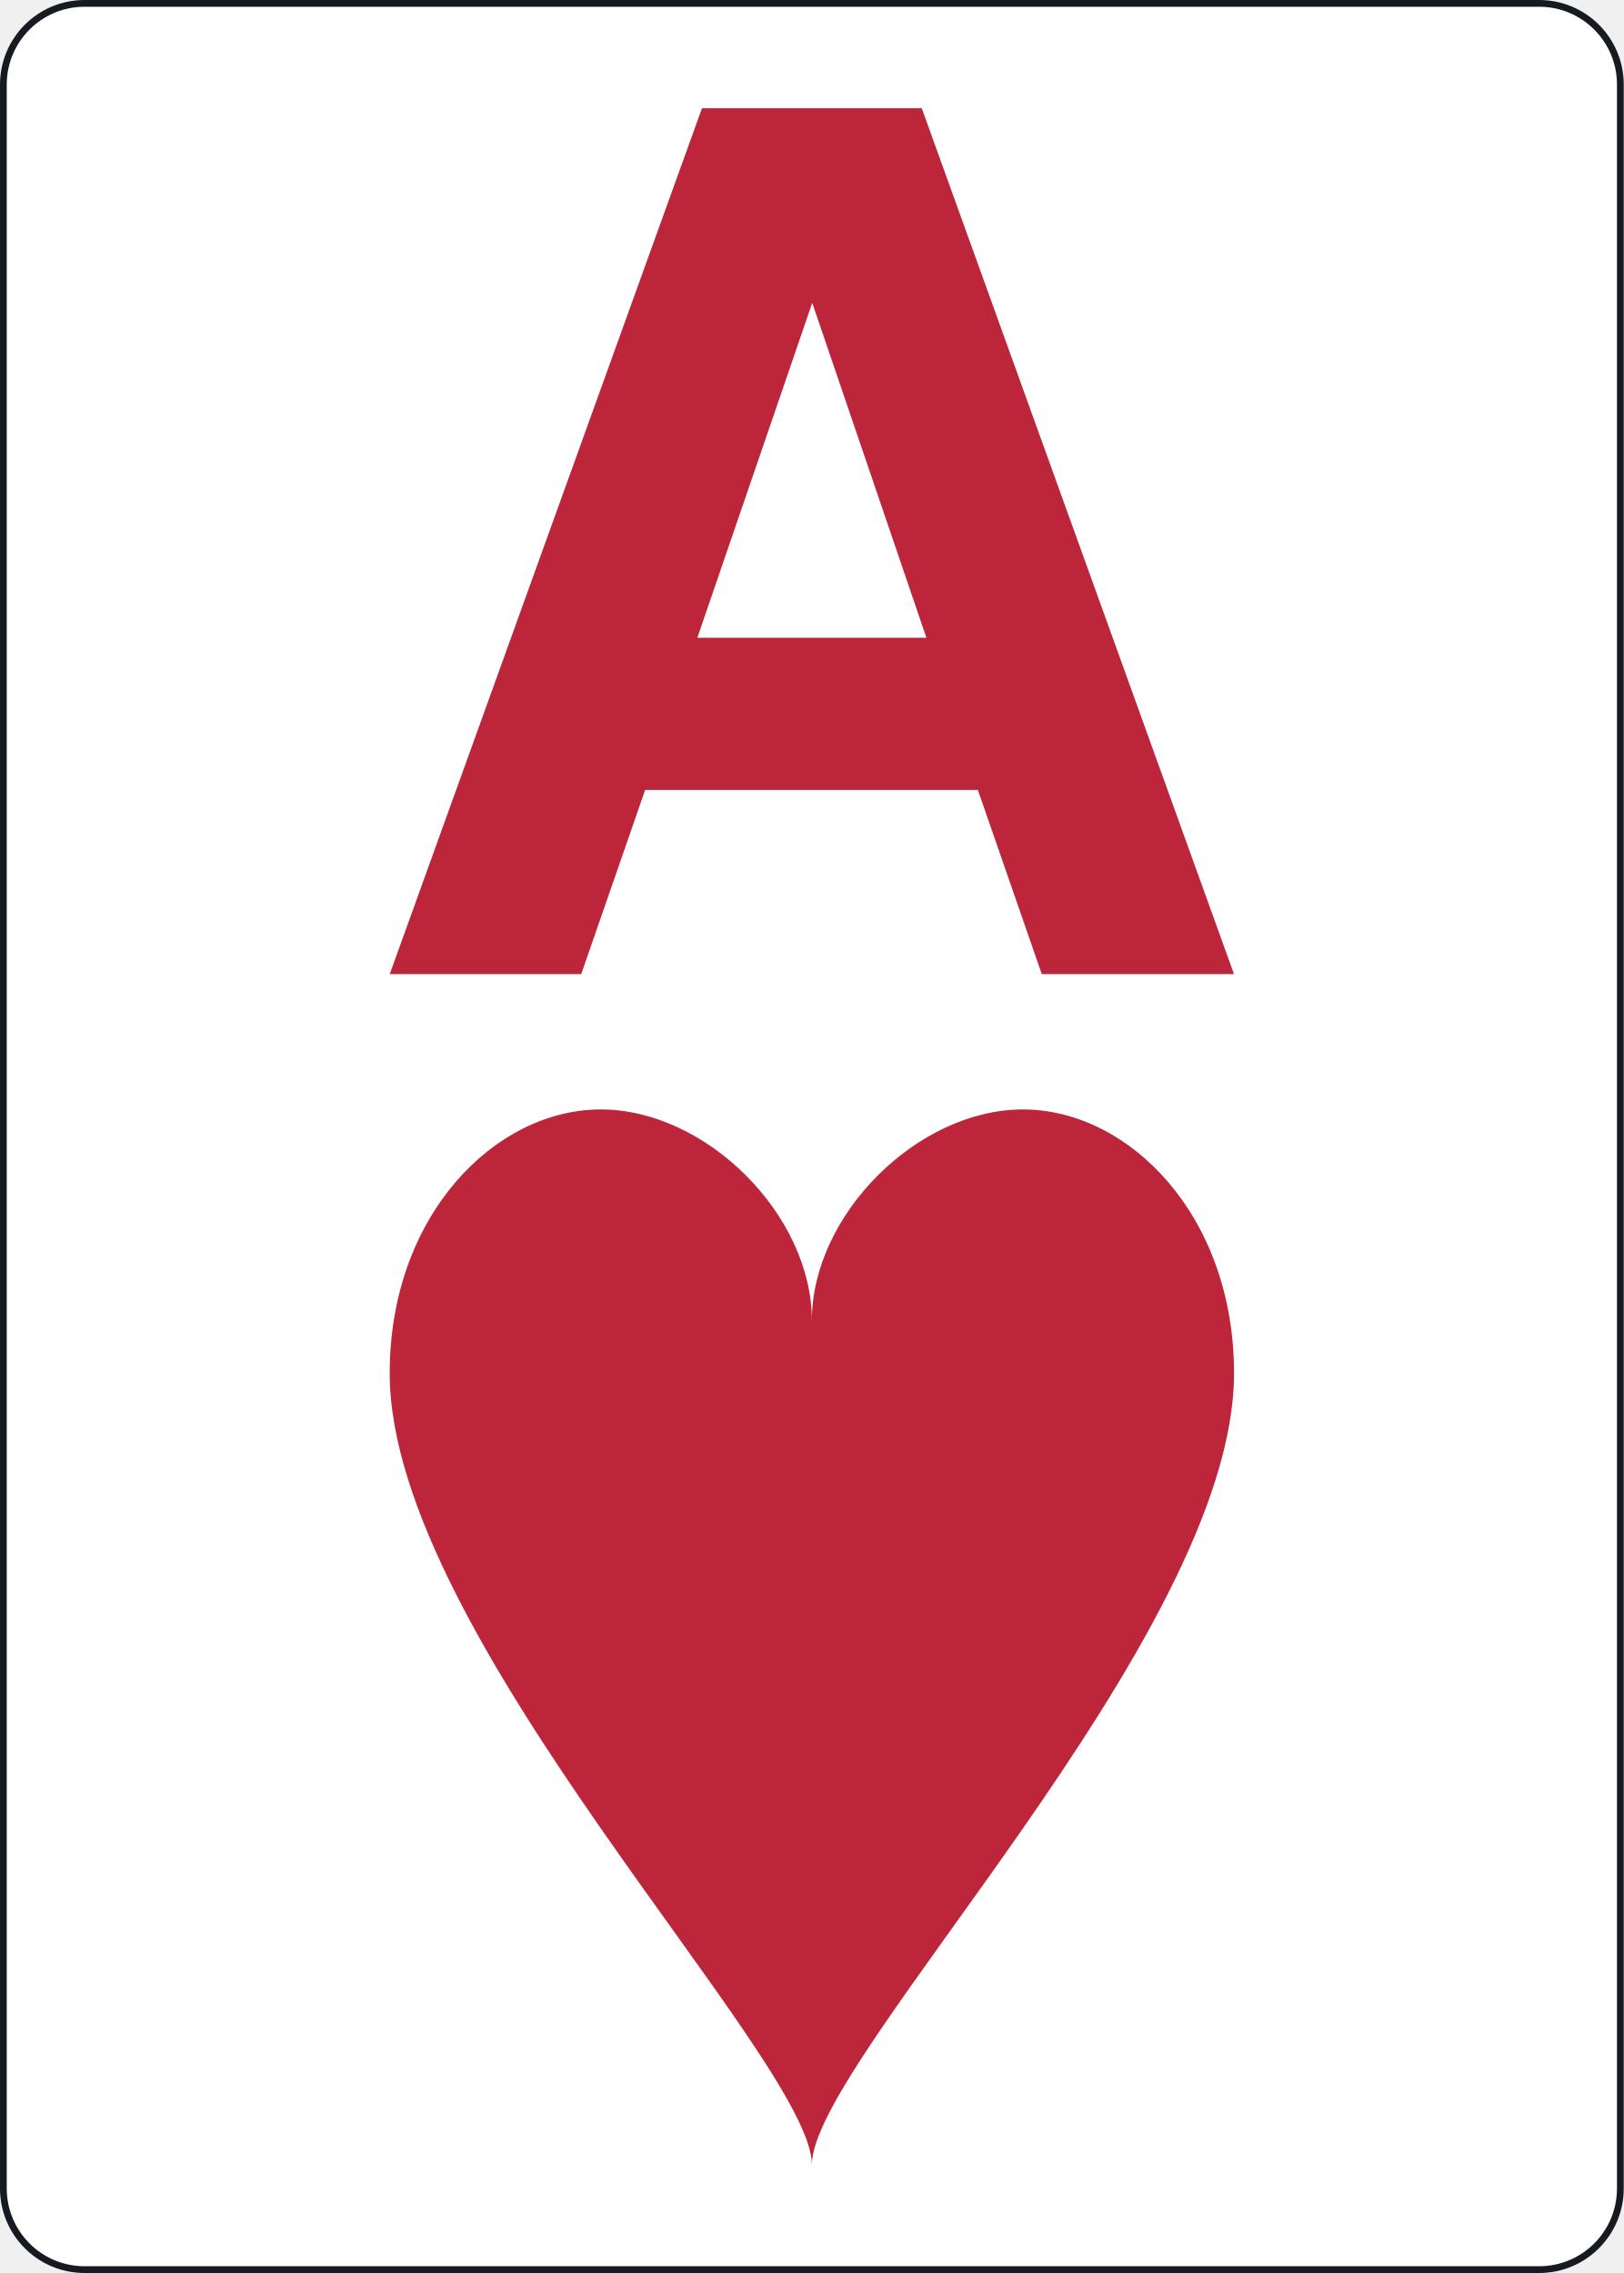
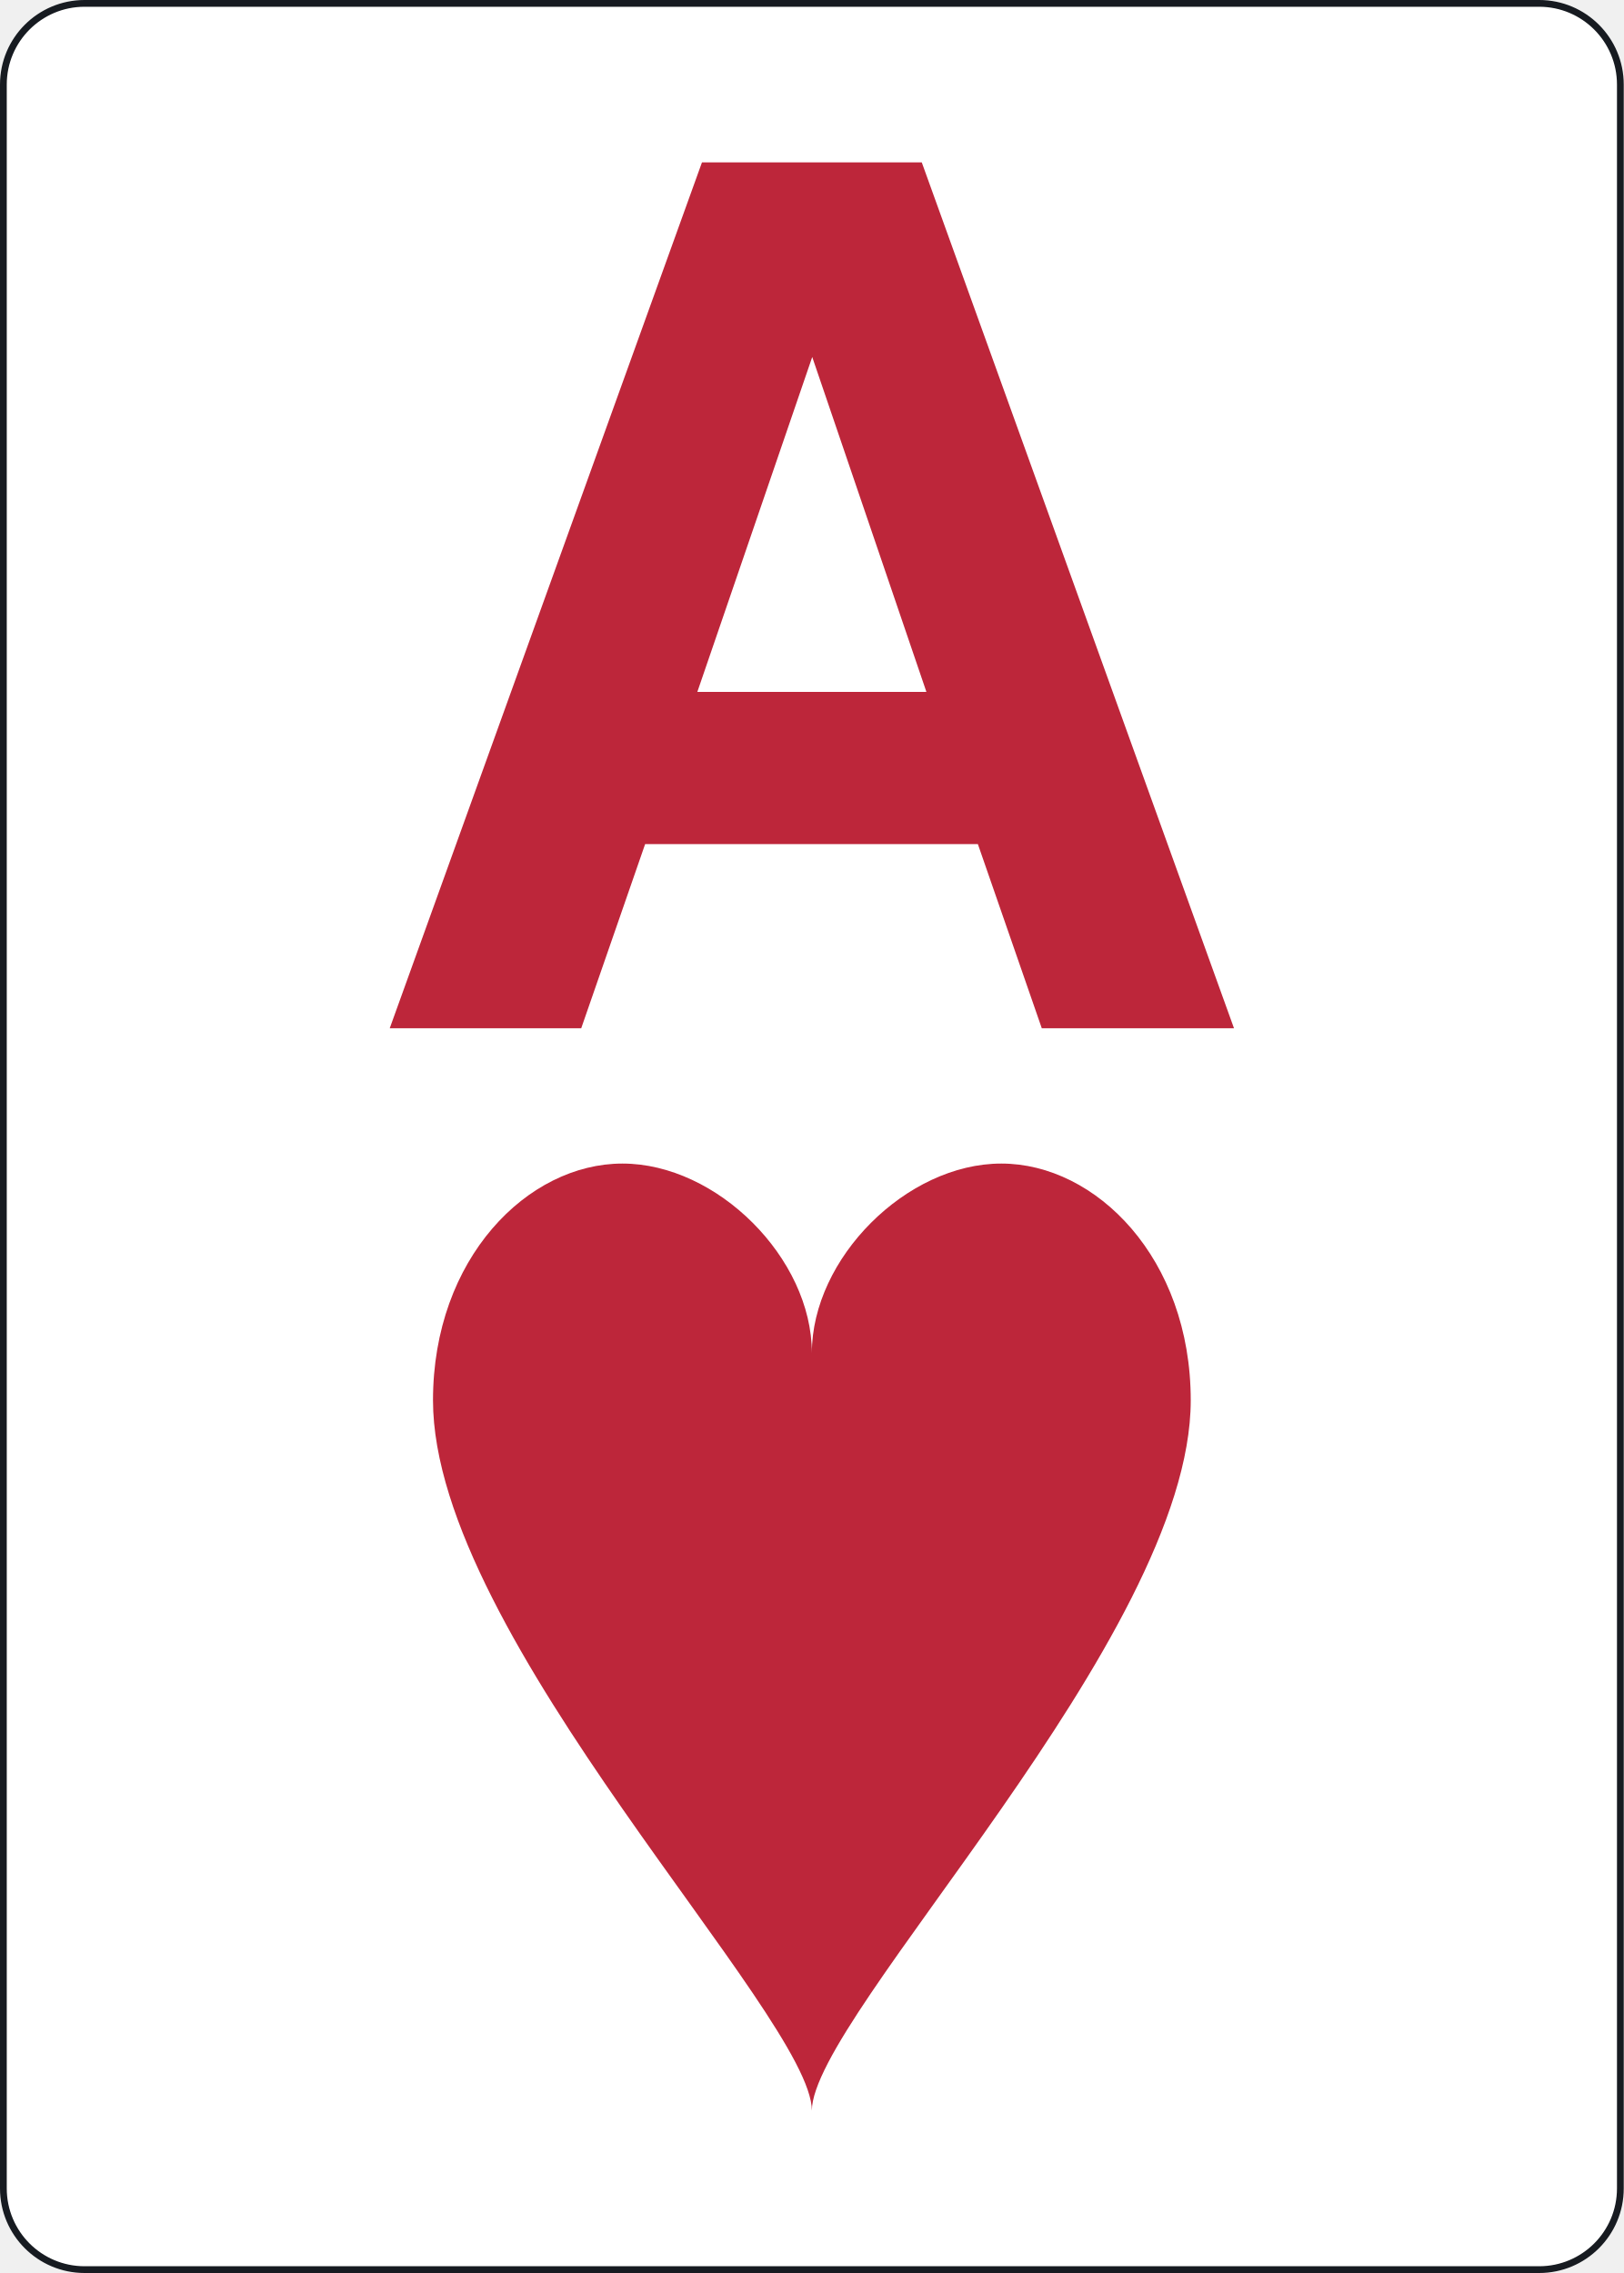
<svg xmlns="http://www.w3.org/2000/svg" class="card" face="AH" viewBox="-120 -168 240 336" width="240" height="336">
  <rect x="-119.5" y="-167.5" width="239" height="335" rx="12" fill="white" stroke="#171b21" />
  <g fill="#bd263a">
-     <path id="rank" d="M-62.395 -24 -16.243 -152H16.243L62.395 -24H33.983L24.536 -51.223H-24.645L-34.091 -24ZM-16.929 -73.722H16.929L0.054 -123.228Z" />
-     <path id="suit" d="M0 27.2C0 11.6 15.6 -4 31.2 -4C46.8 -4 62.4 11.6 62.4 35C62.4 74 0 136.4 0 152C0 136.4 -62.4 74 -62.4 35C-62.4 11.6 -46.8 -4 -31.2 -4C-15.6 -4 0 11.6 0 27.2Z" />
+     <path id="rank" d="M-62.395 -16 -16.243 -144H16.243L62.395 -16H33.983L24.536 -43.223H-24.645L-34.091 -16H-62.395ZM-16.929 -65.722H16.929L0.054 -115.228L-16.929 -65.722Z" />
+     <path id="suit" d="M0 32C0 18 14 4 28 4C42 4 56 18 56 39C56 74 0 130 0 144C0 130 -56 74 -56 39C-56 18 -42 4 -28 4C-14 4 0 18 0 32Z" />
  </g>
</svg>
